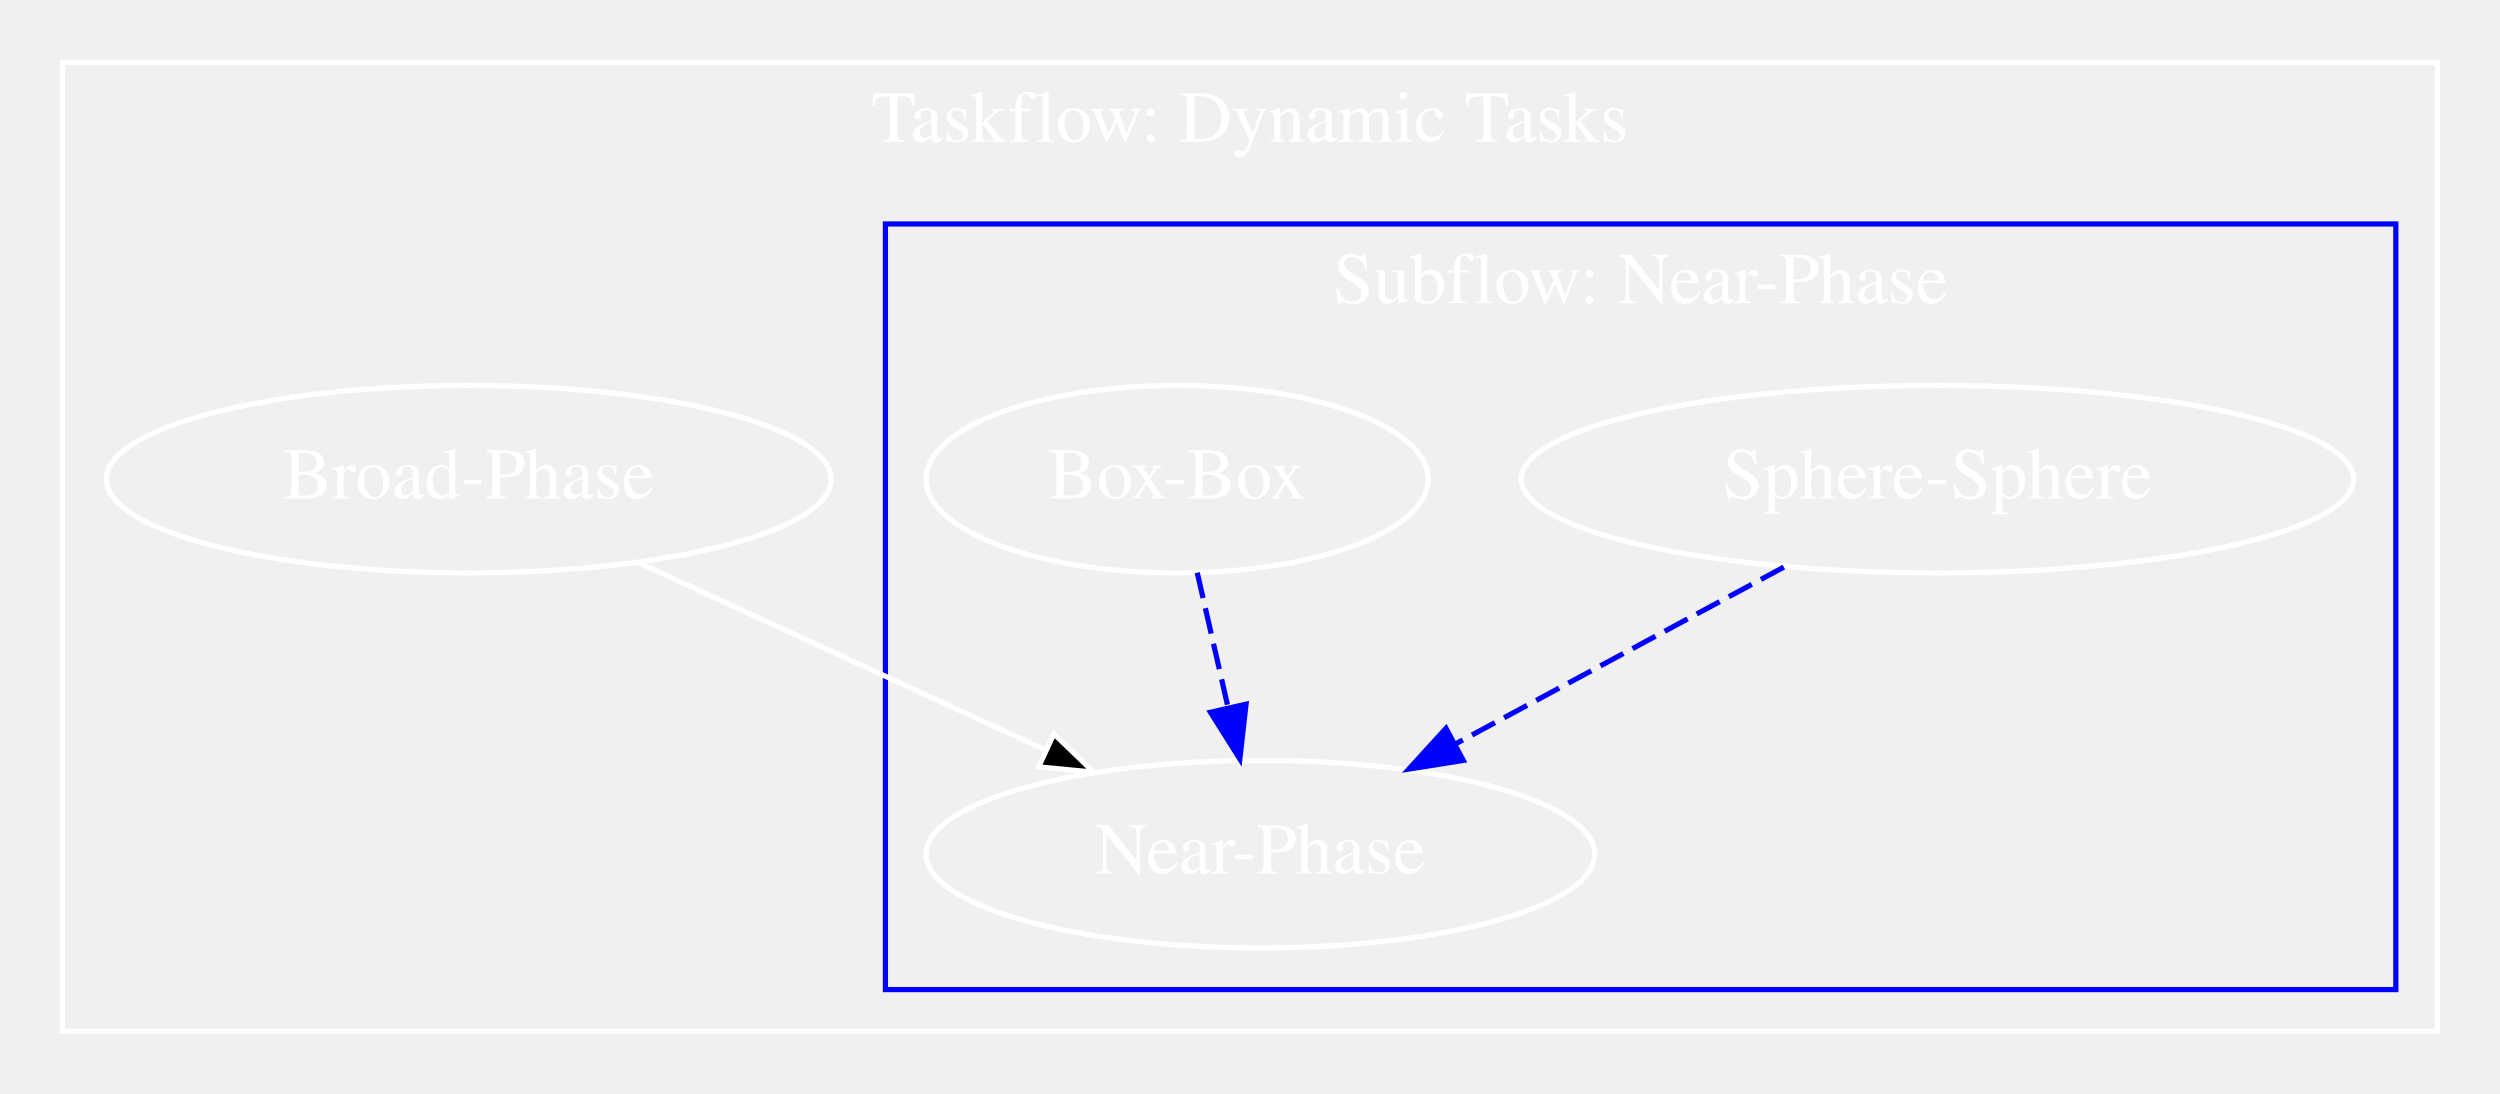
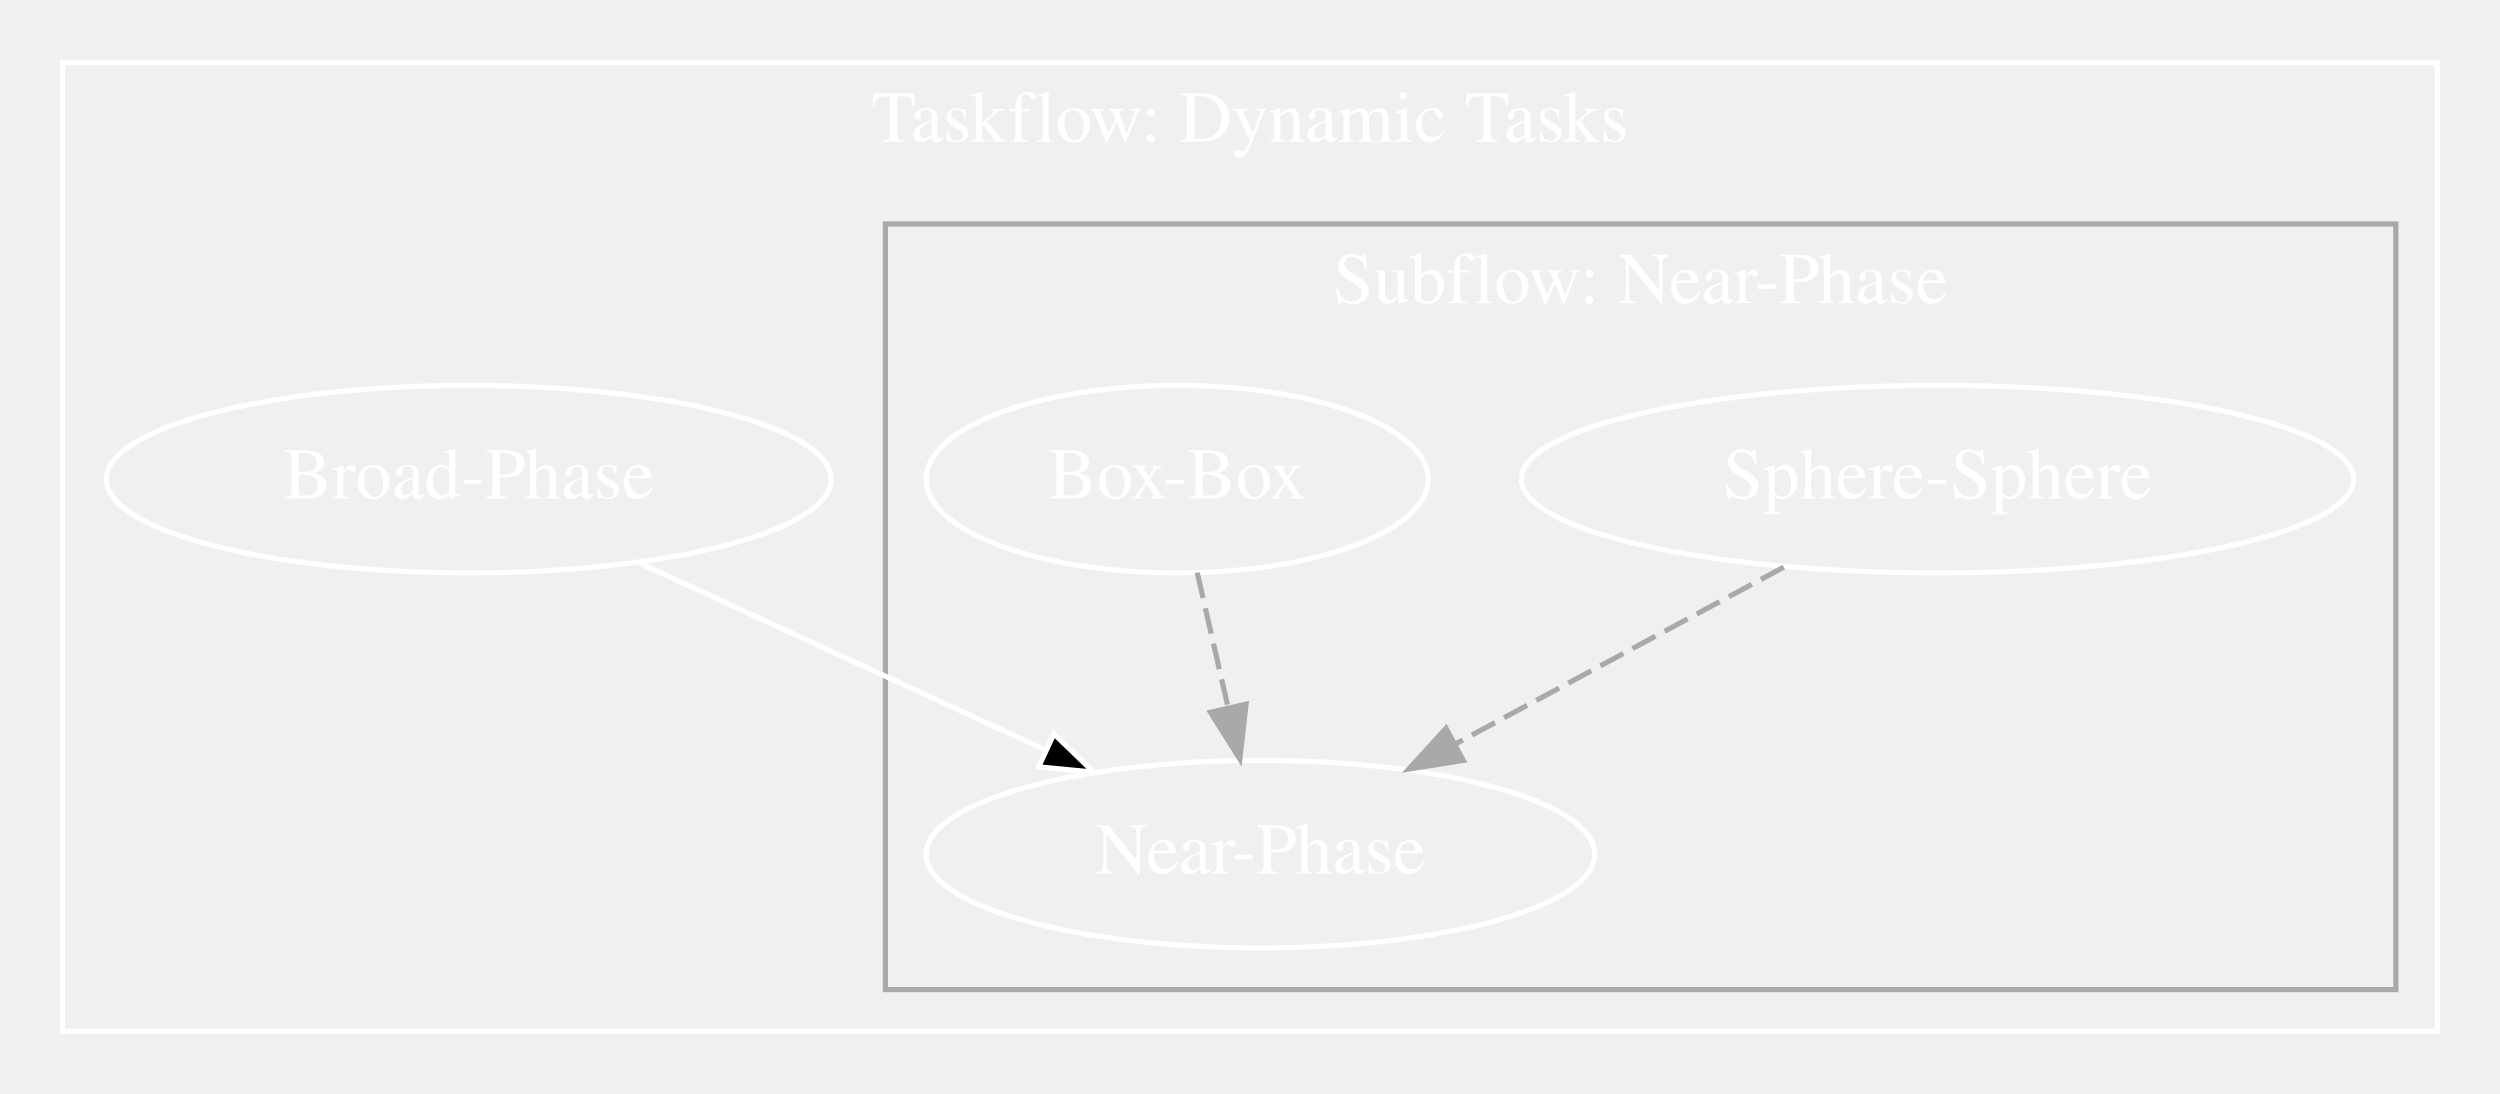
<svg xmlns="http://www.w3.org/2000/svg" width="480pt" height="210pt" viewBox="0.00 0.00 480.00 210.00">
  <g id="graph0" class="graph" transform="scale(1 1) rotate(0) translate(4 206)">
    <polygon fill-opacity="0" fill="white" stroke="transparent" points="-4,4 -4,-206 476,-206 476,4 -4,4" />
    <g id="clust1" class="cluster">
      <polygon fill="none" stroke="white" points="8,-8 8,-194 464,-194 464,-8 8,-8" />
      <text fill="white" text-anchor="middle" x="236" y="-178.8" font-family="Times,serif" font-size="14.00">Taskflow: Dynamic Tasks</text>
    </g>
    <g id="clust2" class="cluster">
-       <polygon fill="none" stroke="blue" points="166,-16 166,-163 456,-163 456,-16 166,-16" />
+       <polygon fill="none" stroke="darkgray" points="166,-16 166,-163 456,-163 456,-16 166,-16" />
      <text fill="white" text-anchor="middle" x="311" y="-147.8" font-family="Times,serif" font-size="14.00">Subflow: Near-Phase</text>
    </g>
    <g id="node1" class="node">
      <ellipse fill="none" stroke="white" cx="86" cy="-114" rx="69.59" ry="18" />
      <text fill="white" text-anchor="middle" x="86" y="-110.3" font-family="Times,serif" font-size="14.00">Broad-Phase</text>
    </g>
    <g id="node2" class="node">
      <ellipse fill="none" stroke="white" cx="238" cy="-42" rx="64.19" ry="18" />
      <text fill="white" text-anchor="middle" x="238" y="-38.3" font-family="Times,serif" font-size="14.00">Near-Phase</text>
    </g>
    <g id="edge1" class="edge">
      <path fill="none" stroke="white" d="M118.61,-97.98C141.5,-87.44 172.3,-73.26 196.88,-61.94" />
      <polygon fill="black" stroke="white" points="198.35,-65.11 205.97,-57.75 195.42,-58.76 198.35,-65.11" />
    </g>
    <g id="node3" class="node">
      <ellipse fill="none" stroke="white" cx="368" cy="-114" rx="79.89" ry="18" />
      <text fill="white" text-anchor="middle" x="368" y="-110.3" font-family="Times,serif" font-size="14.00">Sphere-Sphere</text>
    </g>
    <g id="edge2" class="edge">
-       <path fill="none" stroke="blue" stroke-dasharray="5,2" d="M338.5,-97.12C319.79,-87.04 295.42,-73.92 275.36,-63.12" />
-       <polygon fill="blue" stroke="blue" points="276.95,-60 266.49,-58.34 273.63,-66.16 276.95,-60" />
+       <path fill="none" stroke="darkgray" stroke-dasharray="5,2" d="M338.5,-97.12C319.79,-87.04 295.42,-73.92 275.36,-63.12" />
+       <polygon fill="darkgray" stroke="darkgray" points="276.95,-60 266.49,-58.34 273.63,-66.16 276.95,-60" />
    </g>
    <g id="node4" class="node">
      <ellipse fill="none" stroke="white" cx="222" cy="-114" rx="48.19" ry="18" />
      <text fill="white" text-anchor="middle" x="222" y="-110.3" font-family="Times,serif" font-size="14.00">Box-Box</text>
    </g>
    <g id="edge3" class="edge">
-       <path fill="none" stroke="blue" stroke-dasharray="5,2" d="M225.87,-96.05C227.65,-88.26 229.81,-78.82 231.81,-70.08" />
-       <polygon fill="blue" stroke="blue" points="235.24,-70.8 234.05,-60.28 228.41,-69.24 235.24,-70.8" />
+       <path fill="none" stroke="darkgray" stroke-dasharray="5,2" d="M225.87,-96.05C227.65,-88.26 229.81,-78.82 231.81,-70.08" />
+       <polygon fill="darkgray" stroke="darkgray" points="235.24,-70.8 234.05,-60.28 228.41,-69.24 235.24,-70.8" />
    </g>
  </g>
</svg>
